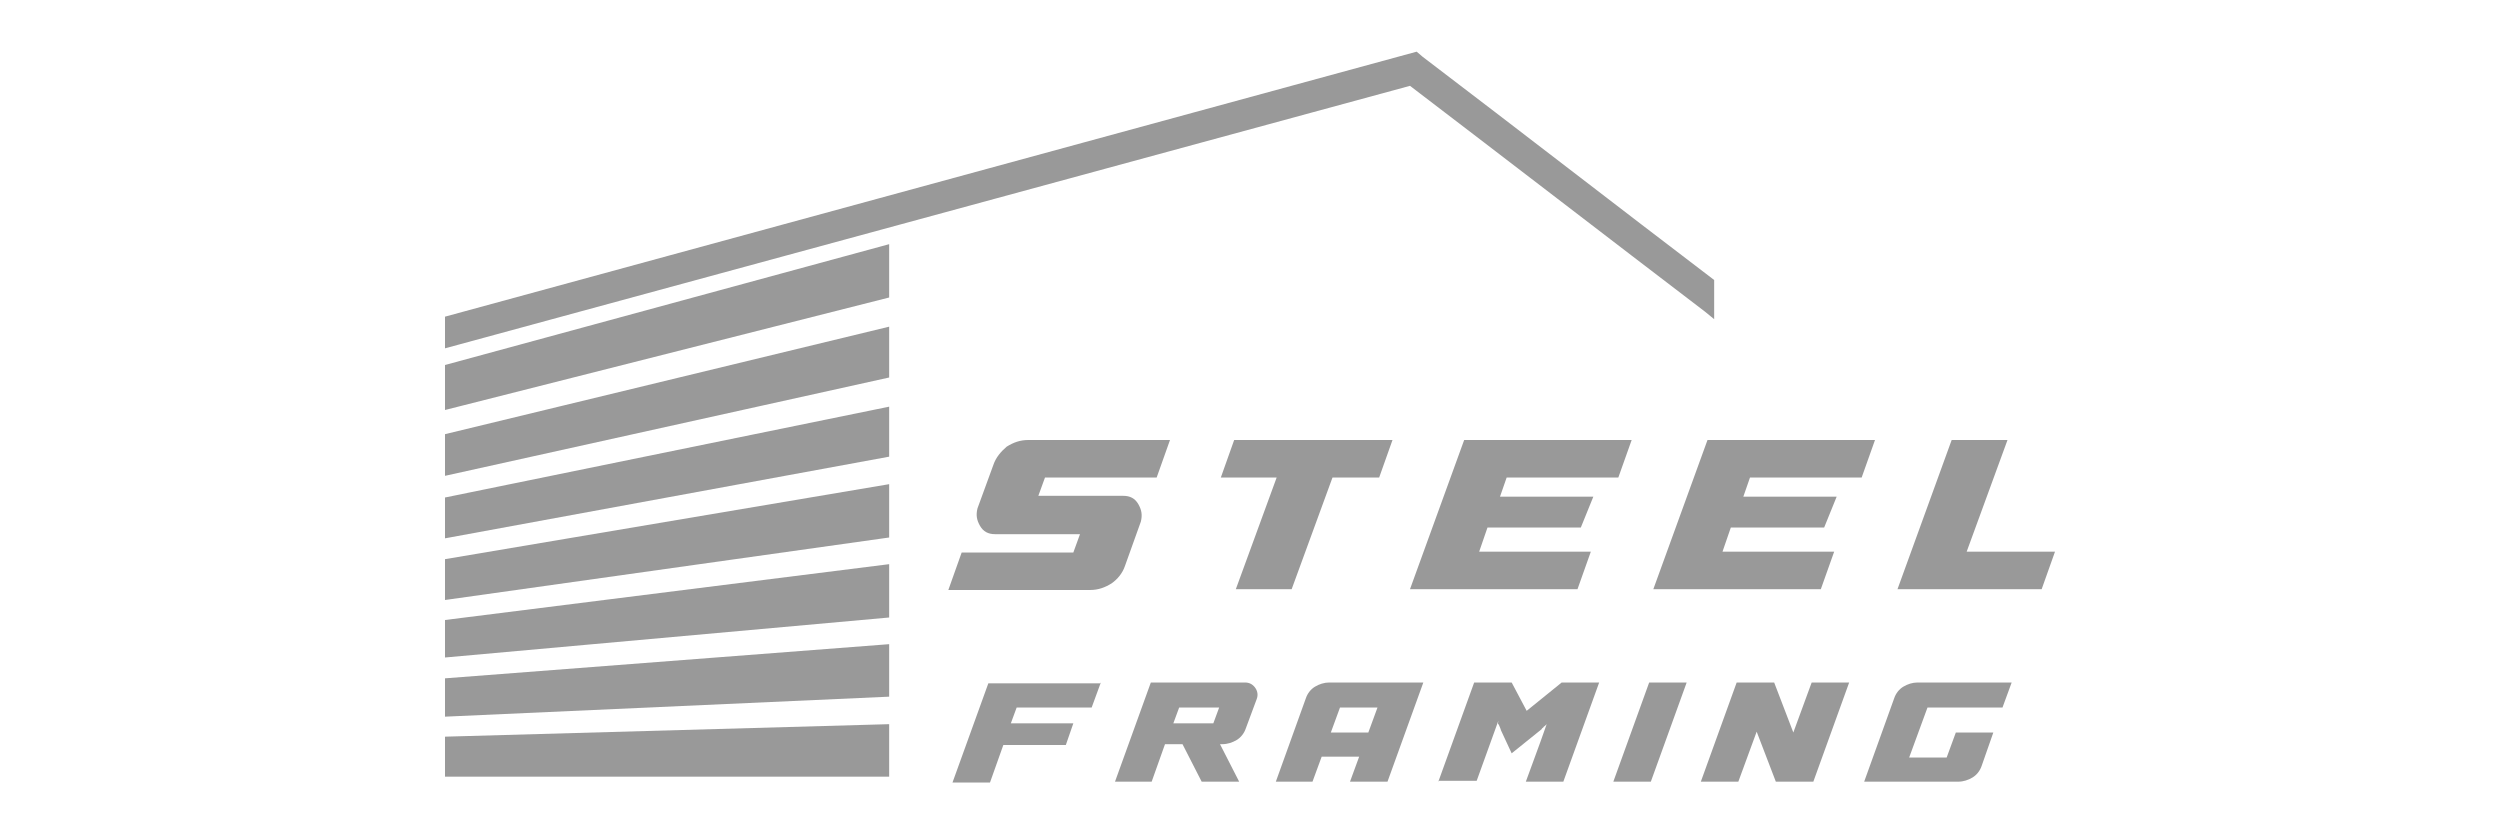
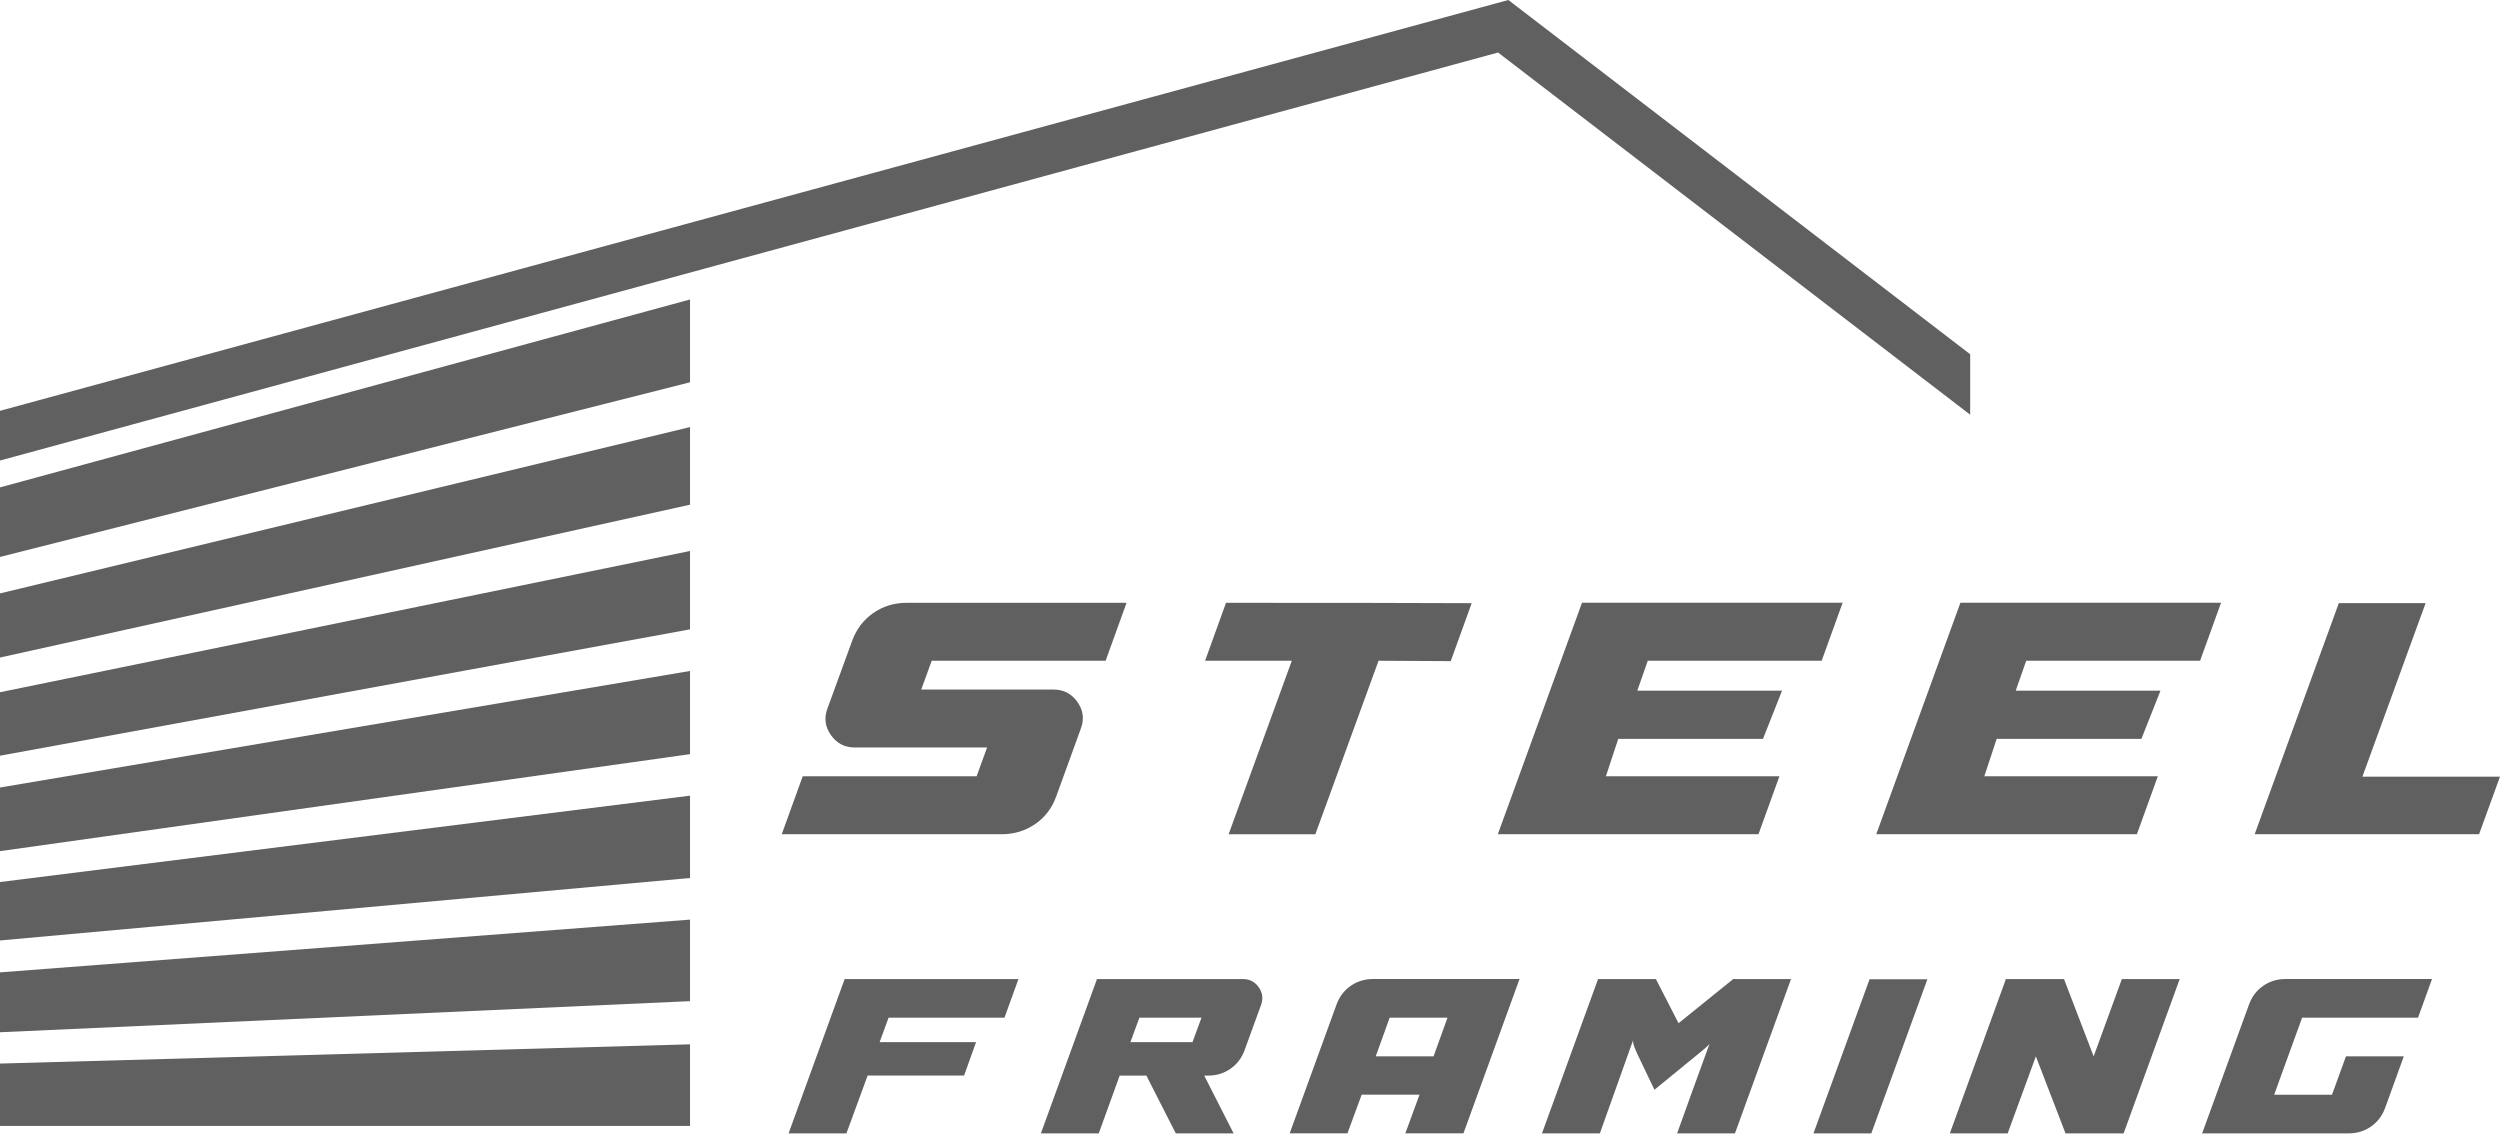
- <svg xmlns="http://www.w3.org/2000/svg" id="Layer_1" version="1.1" viewBox="0 0 300 100">
+ <svg xmlns="http://www.w3.org/2000/svg" id="Layer_1" version="1.1" viewBox="0 0 465.49 211.03">
  <defs>
    <style>
-       .st0 {
-         fill-rule: evenodd;
+       .st0, .st1 {
+         fill: #606060;
      }

-       .st0, .st1 {
-         fill: #999;
+       .st1 {
+         fill-rule: evenodd;
      }
    </style>
  </defs>
  <g>
-     <path class="st1" d="M138.8,57.3h-13.4l-.8,2.2h10.2c.8,0,1.4.3,1.8,1s.5,1.3.3,2.1l-1.9,5.3c-.3.9-.9,1.6-1.6,2.1-.8.5-1.6.8-2.6.8h-17l1.6-4.5h13.4l.8-2.2h-10.2c-.8,0-1.4-.3-1.8-1s-.5-1.3-.3-2.1l1.9-5.2c.3-.9.9-1.6,1.6-2.2.8-.5,1.6-.8,2.6-.8h17l-1.6,4.5Z" />
-     <path class="st1" d="M159.9,57.3l-4.9,13.4h-6.7l4.9-13.4h-6.7l1.6-4.5c8.4,0,14.8,0,19,0l-1.6,4.5h-5.6Z" />
-     <path class="st1" d="M194.2,57.3h-13.4l-.8,2.3h11.2l-1.5,3.7h-11.2l-1,2.9h13.4l-1.6,4.5h-20.1l6.5-17.9h20.1l-1.6,4.5h0Z" />
-     <path class="st1" d="M223.4,57.3h-13.4l-.8,2.3h11.2l-1.5,3.7h-11.2l-1,2.9h13.4l-1.6,4.5h-20.1l6.5-17.9h20.1l-1.6,4.5h0Z" />
-     <path class="st1" d="M240.9,52.8l-4.9,13.4h10.6l-1.6,4.5h-17.3l6.5-17.9h6.7Z" />
-     <path class="st1" d="M132.1,81.9l-1.1,3h-9l-.7,1.9h7.5l-.9,2.6h-7.5l-1.6,4.5h-4.5l4.3-11.9h13.4Z" />
-     <path class="st1" d="M133.8,93.8l4.3-11.9h11.3c.5,0,.9.2,1.2.6.3.4.4.9.2,1.4l-1.3,3.5c-.2.6-.6,1.1-1.1,1.4s-1.1.5-1.7.5h-.3l2.3,4.5h-4.5l-2.3-4.5h-2.1l-1.6,4.5h-4.5ZM141.5,84.9l-.7,1.9h4.8l.7-1.9h-4.8Z" />
-     <path class="st1" d="M153.1,93.8l3.6-10c.2-.6.6-1.1,1.1-1.4s1.1-.5,1.7-.5h11.3l-4.3,11.9h-4.5l1.1-3h-4.5l-1.1,3h-4.5,0ZM160.8,84.9l-1.1,3h4.5l1.1-3h-4.5Z" />
-     <path class="st1" d="M172.6,93.8l4.3-11.9h4.5l1.8,3.4,4.2-3.4h4.5l-4.3,11.9h-4.5c.6-1.7,1.5-4,2.5-6.9,0,0-.1.1-.2.2s-.2.1-.2.2c0,0-.2.1-.2.2l-3.6,2.9-1.3-2.8s0-.1-.1-.3-.1-.3-.2-.4,0-.2,0-.4l-2.6,7.2h-4.5Z" />
-     <path class="st1" d="M193.6,93.8l4.3-11.9h4.5l-4.3,11.9h-4.5Z" />
-     <path class="st1" d="M204.1,93.8l4.3-11.9h4.5l2.3,6,2.2-6h4.5l-4.3,11.9h-4.5l-2.3-6-2.2,6h-4.5Z" />
-     <path class="st1" d="M240.3,84.9h-9l-2.2,6h4.5l1.1-3h4.5l-1.4,4c-.2.6-.6,1.1-1.1,1.4s-1.1.5-1.7.5h-11.3l3.6-10c.2-.6.6-1.1,1.1-1.4s1.1-.5,1.7-.5h11.3l-1.1,3h0Z" />
+     <path class="st0" d="M205.86,123.03h-32.38l-1.95,5.36h24.65c1.85,0,3.33.77,4.42,2.3s1.31,3.18.66,4.94l-4.6,12.67c-.79,2.18-2.1,3.9-3.93,5.15-1.83,1.25-3.91,1.88-6.23,1.88h-40.94l3.9-10.79h32.38l1.95-5.36h-24.65c-1.86,0-3.33-.77-4.42-2.3s-1.31-3.18-.66-4.94l4.6-12.6c.79-2.18,2.1-3.91,3.93-5.19,1.83-1.27,3.91-1.91,6.23-1.91h40.94l-3.9,10.79Z" />
+     <path class="st0" d="M256.68,123.03l-11.77,32.31h-16.15l11.77-32.31h-16.15l3.9-10.79c20.33,0,35.58.02,45.74.07l-3.9,10.79-13.44-.07Z" />
+     <path class="st0" d="M339.19,123.03h-32.38l-1.95,5.57h26.95l-3.55,8.98h-26.95l-2.3,6.96h32.31l-3.9,10.79h-48.53l15.67-43.1h48.53l-3.9,10.79h0Z" />
+     <path class="st0" d="M409.65,123.03h-32.38l-1.95,5.57h26.95l-3.55,8.98h-26.95l-2.3,6.96h32.31l-3.9,10.79h-48.53l15.67-43.1h48.53l-3.9,10.79h0Z" />
+     <path class="st0" d="M451.64,112.3l-11.77,32.31h25.62l-3.9,10.72h-41.78l15.67-43.03h16.16Z" />
+     <path class="st0" d="M189.63,182.3l-2.6,7.19h-21.58l-1.67,4.55h17.96l-2.23,6.22h-17.96l-3.95,10.77h-10.77l10.44-28.73h32.36Z" />
+     <path class="st0" d="M193.81,211.03l10.44-28.73h27.2c1.24,0,2.21.51,2.93,1.53.71,1.02.85,2.12.42,3.3l-3.06,8.4c-.53,1.45-1.4,2.61-2.62,3.46s-2.59,1.28-4.11,1.28h-.79l5.48,10.77h-10.77l-5.48-10.77h-4.97l-3.9,10.77h-10.77ZM212.15,189.49l-1.67,4.55h11.56l1.67-4.55h-11.56Z" />
+     <path class="st0" d="M240.13,211.03l8.73-24c.53-1.45,1.4-2.61,2.62-3.46s2.61-1.28,4.16-1.28h27.29l-10.44,28.73h-10.82l2.64-7.2h-10.77l-2.65,7.2h-10.77.01ZM258.75,189.49l-2.6,7.2h10.77l2.6-7.2h-10.77Z" />
+     <path class="st0" d="M287.11,211.03l10.44-28.73h10.77l4.22,8.22,10.17-8.22h10.77l-10.44,28.73h-10.77c1.48-4.15,3.5-9.7,6.03-16.66-.15.19-.32.36-.51.53s-.39.35-.6.53c-.22.19-.39.32-.51.42l-8.63,7.06-3.2-6.69c-.03-.09-.12-.31-.28-.65s-.28-.66-.37-.95-.14-.59-.14-.9l-6.17,17.31h-10.78Z" />
+     <path class="st0" d="M337.66,211.03l10.44-28.69h10.77l-10.44,28.69h-10.77Z" />
+     <path class="st0" d="M363.05,211.03l10.44-28.73h10.82l5.52,14.39,5.25-14.39h10.77l-10.44,28.73h-10.82l-5.52-14.34-5.25,14.34h-10.77Z" />
+     <path class="st0" d="M450.22,189.49h-21.58l-5.2,14.34h10.77l2.6-7.15h10.77l-3.48,9.61c-.53,1.45-1.4,2.61-2.62,3.46s-2.61,1.28-4.16,1.28h-27.29l8.73-24c.53-1.45,1.4-2.61,2.62-3.46s2.61-1.28,4.16-1.28h27.29l-2.6,7.19h0Z" />
  </g>
-   <path class="st0" d="M169.2,10.3l-115.8,31.5v-3.8L170,6.2l.7.6c11.7,8.9,23.3,17.9,35,26.8v4.7l-1.1-.9c-11.8-9-23.6-18.1-35.4-27.1" />
-   <path class="st0" d="M106.7,39.2l-53.3,12.9v5l53.3-11.8v-6h0ZM106.7,48.8l-53.3,10.9v4.9l53.3-9.8v-6.1ZM106.7,58.1l-53.3,9v4.9l53.3-7.5v-6.4h0ZM106.7,67.7l-53.3,6.7v4.5l53.3-4.8v-6.4ZM106.7,77.3l-53.3,4.1v4.6l53.3-2.4v-6.3h0ZM106.7,86.9l-53.3,1.5v4.8h53.3v-6.3ZM106.7,35.7v-6.4l-53.3,14.5v5.4s53.3-13.5,53.3-13.5Z" />
+   <path class="st1" d="M278.93,9.78L0,85.75v-9.26L280.85,0l1.76,1.35c28.08,21.54,56.15,43.07,84.23,64.61v11.26l-2.72-2.09c-28.4-21.78-56.79-43.57-85.19-65.35" />
+   <path class="st1" d="M128.48,79.52L0,110.49v11.94l128.48-28.46v-14.44h0ZM128.48,102.59L0,128.89v11.82l128.48-23.53v-14.59ZM128.48,124.93L0,146.63v11.85l128.48-18.06v-15.48h0ZM128.48,148.15L0,164.23v10.88l128.48-11.63v-15.33ZM128.48,171.23L0,181.05v11.15l128.48-5.79v-15.19h0ZM128.48,194.45L0,198.03v11.61h128.48v-15.19ZM128.48,71.18v-15.42L0,90.75v12.95s128.48-32.52,128.48-32.52Z" />
</svg>
